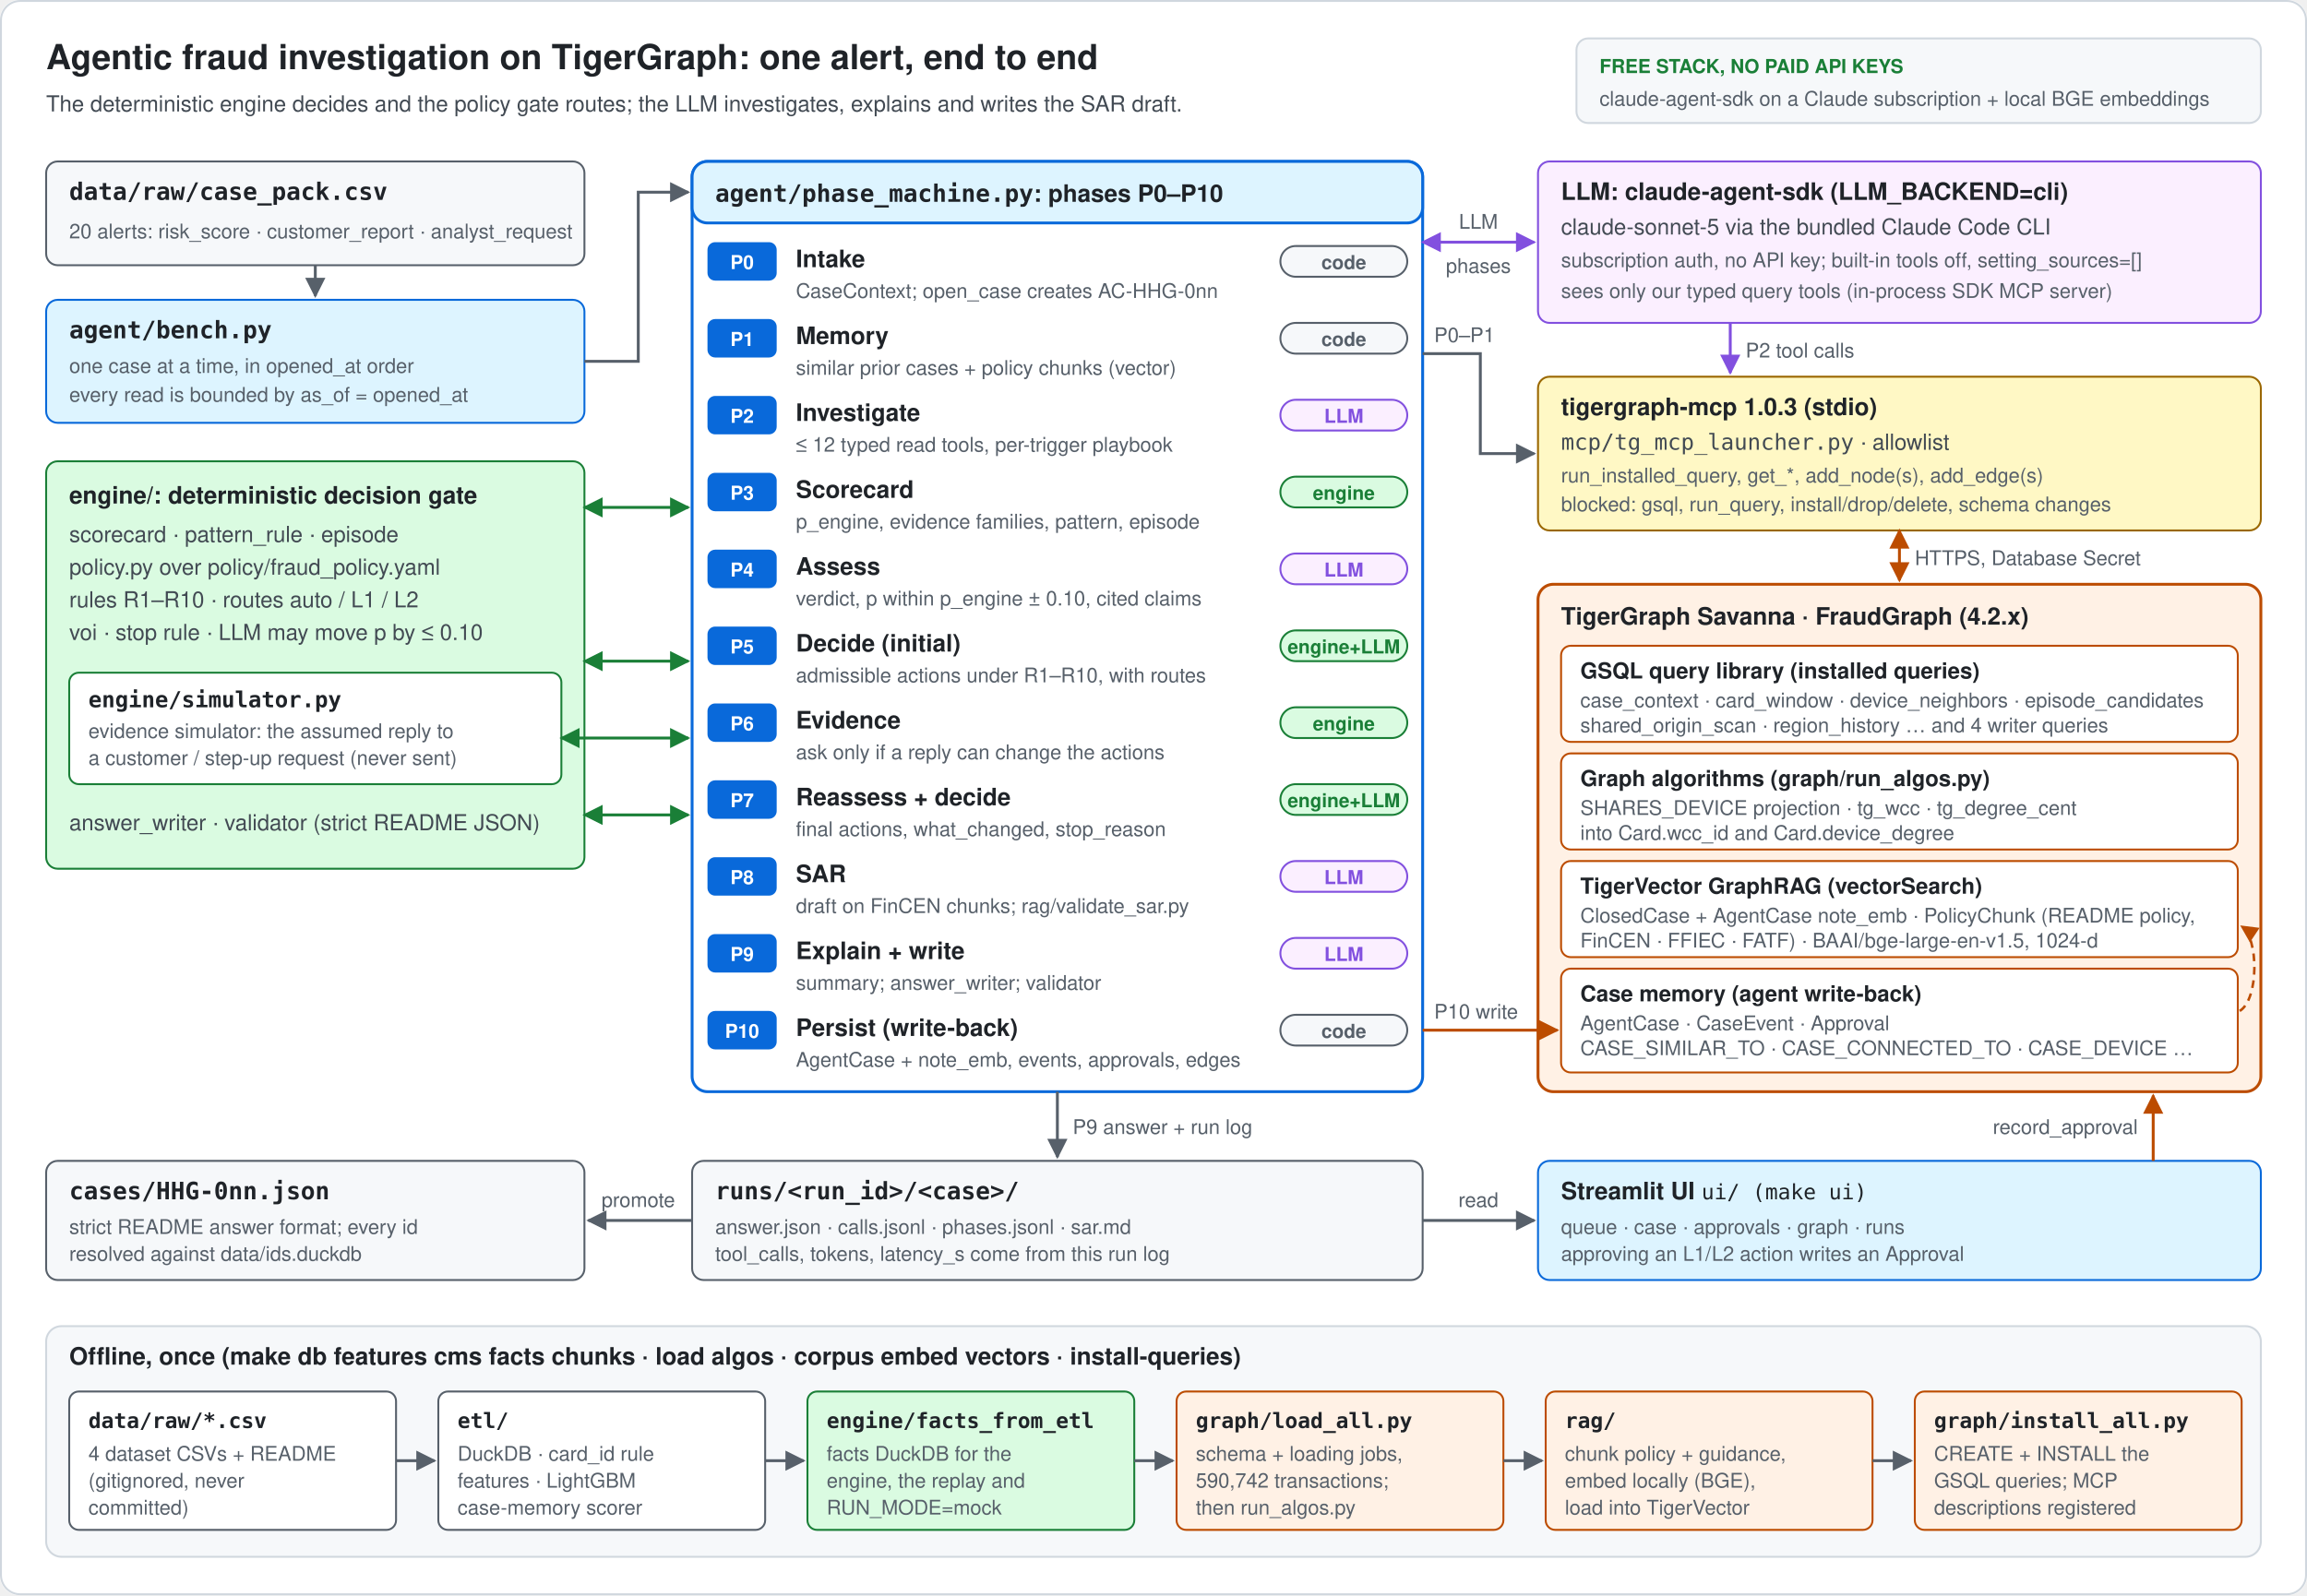
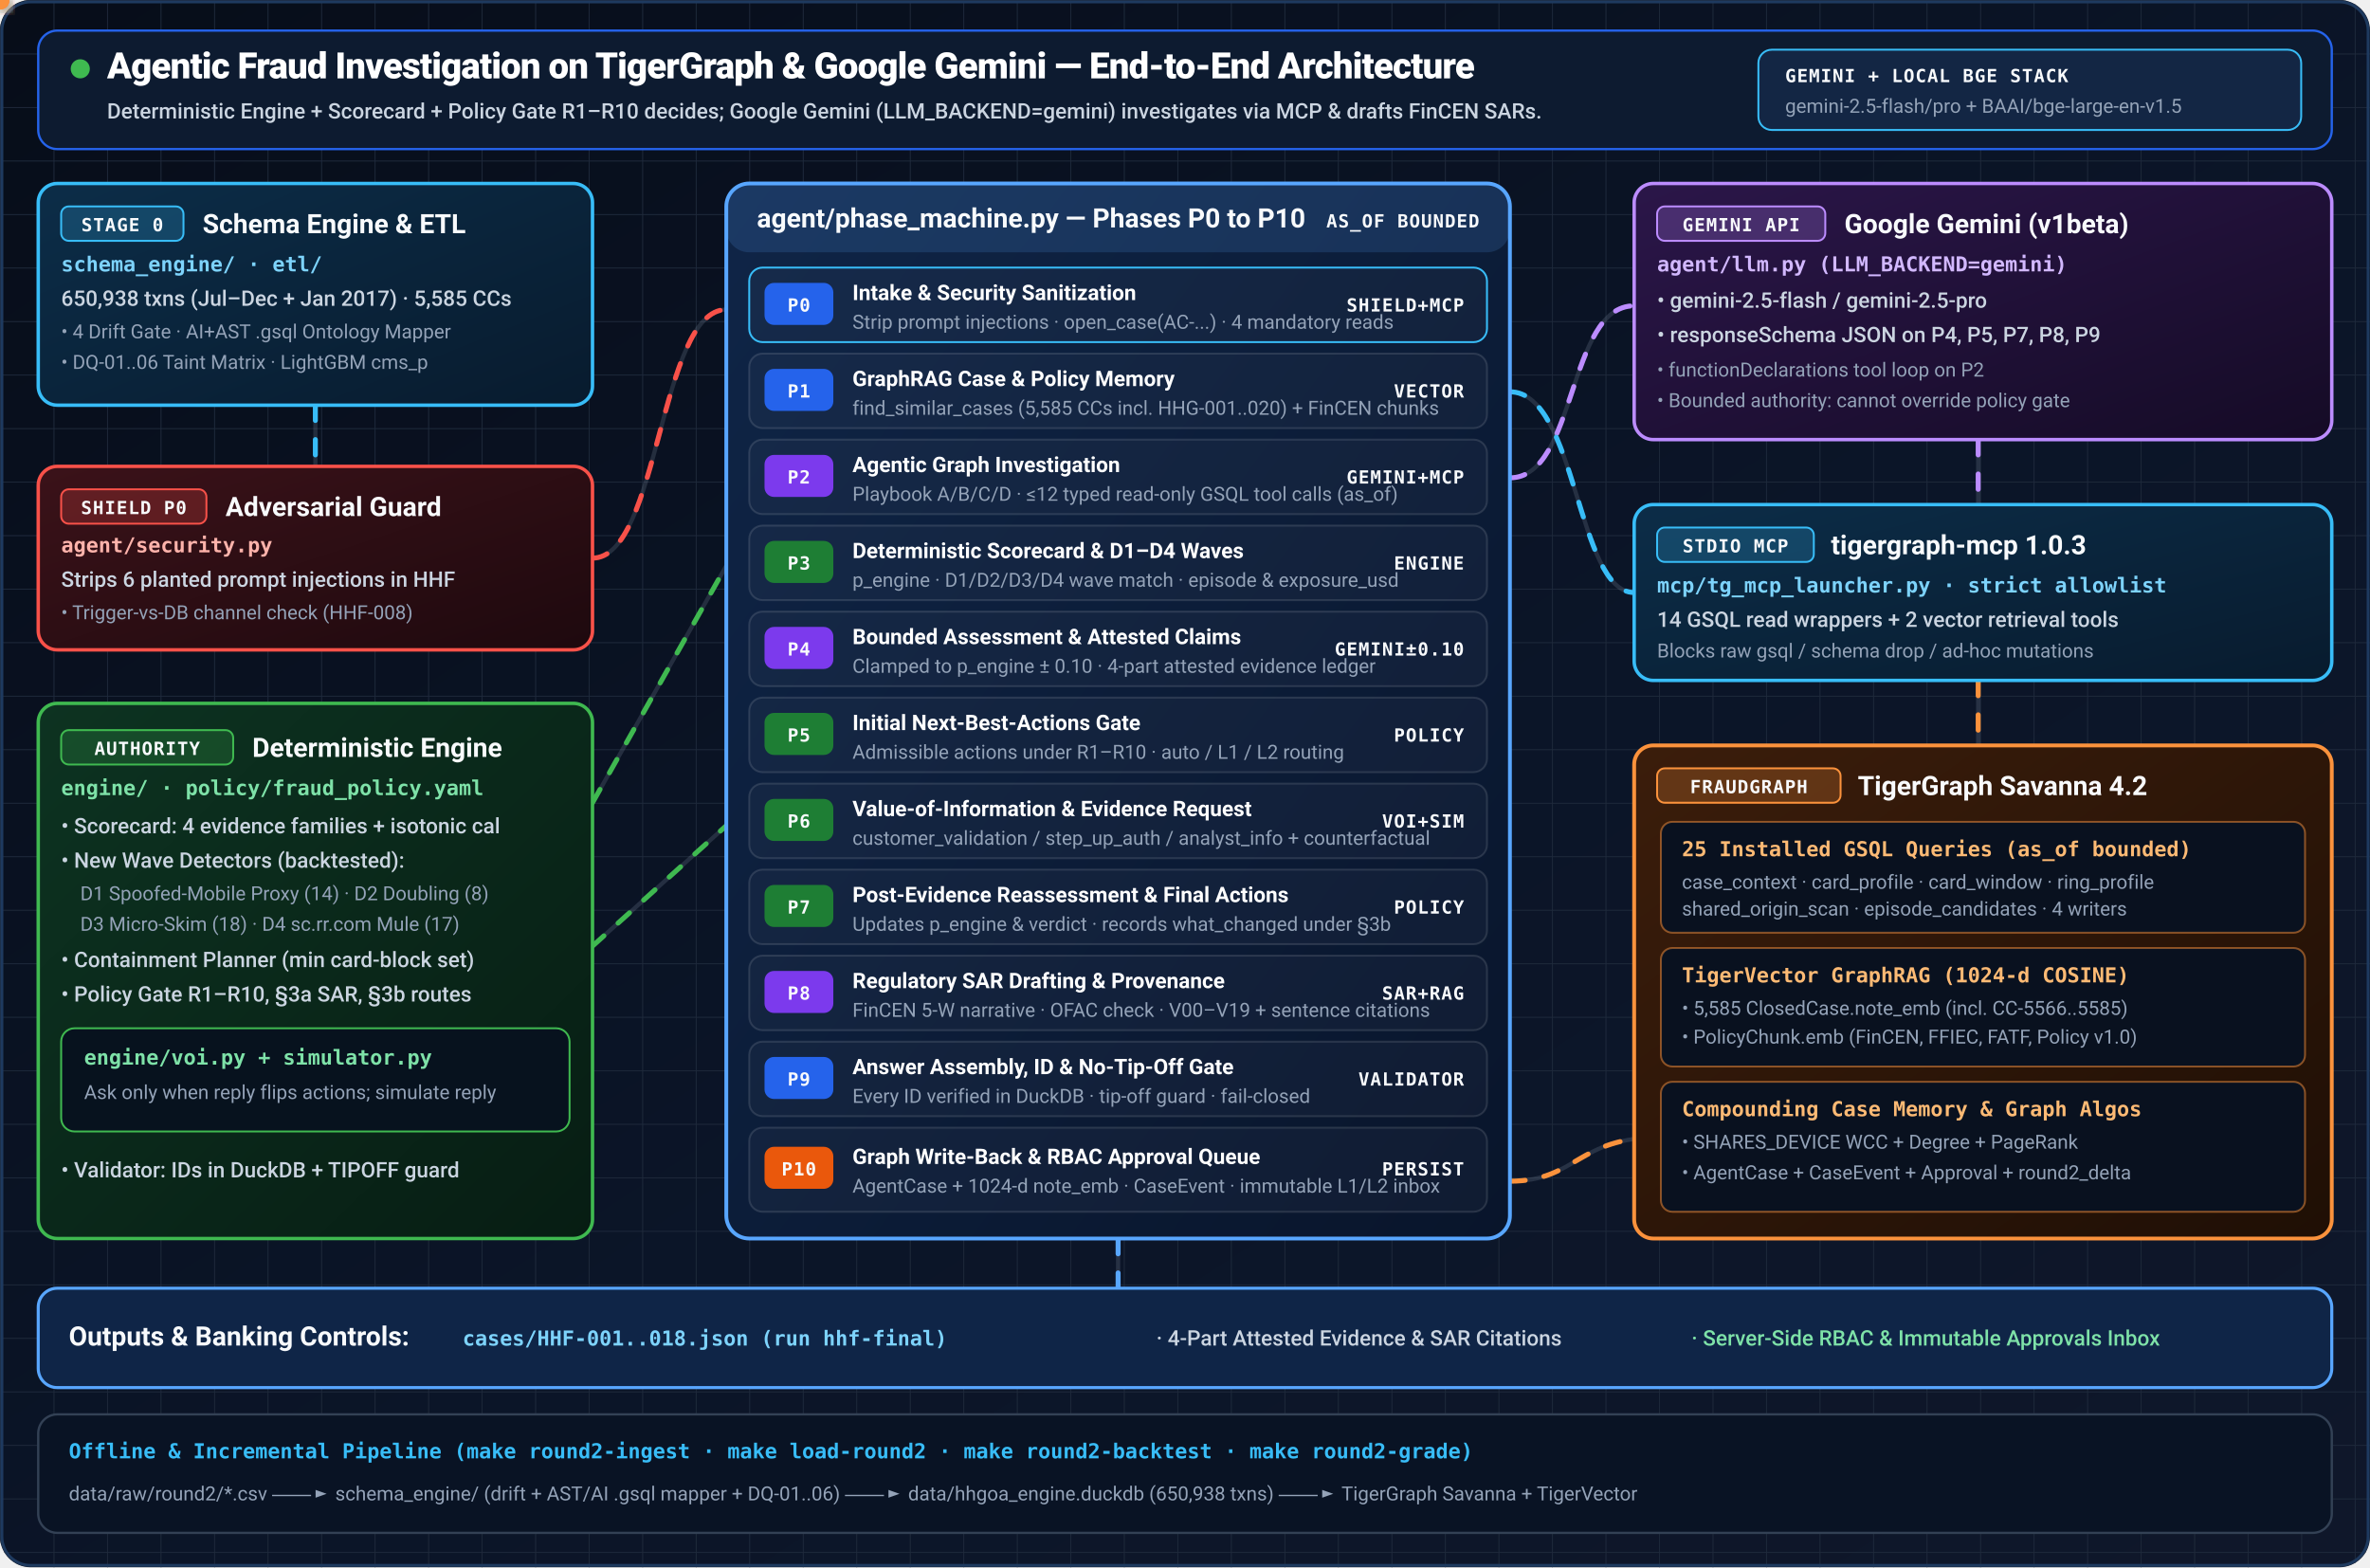
- <svg xmlns="http://www.w3.org/2000/svg" viewBox="0 0 1200 830" width="1200" height="830" role="img" aria-labelledby="t d">
+ <svg xmlns="http://www.w3.org/2000/svg" viewBox="0 0 1240 820" width="1240" height="820" role="img" aria-labelledby="archTitle archDesc">
  <defs>
-     <marker id="a" viewBox="0 0 10 10" refX="9" refY="5" markerWidth="7" markerHeight="7" orient="auto-start-reverse">
-       <path d="M0,0 L10,5 L0,10 z" fill="#57606a" />
-     </marker>
-     <marker id="ap" viewBox="0 0 10 10" refX="9" refY="5" markerWidth="7" markerHeight="7" orient="auto-start-reverse">
-       <path d="M0,0 L10,5 L0,10 z" fill="#8250df" />
-     </marker>
-     <marker id="ao" viewBox="0 0 10 10" refX="9" refY="5" markerWidth="7" markerHeight="7" orient="auto-start-reverse">
-       <path d="M0,0 L10,5 L0,10 z" fill="#bc4c00" />
-     </marker>
-     <marker id="ag" viewBox="0 0 10 10" refX="9" refY="5" markerWidth="7" markerHeight="7" orient="auto-start-reverse">
-       <path d="M0,0 L10,5 L0,10 z" fill="#1a7f37" />
-     </marker>
+     <pattern id="bgGrid" width="28" height="28" patternUnits="userSpaceOnUse">
+       <path d="M 28 0 L 0 0 0 28" fill="none" stroke="#1e293b" stroke-width="0.9" />
+     </pattern>
+     <linearGradient id="bgGrad" x1="0" y1="0" x2="1" y2="1">
+       <stop offset="0%" stop-color="#070d19" />
+       <stop offset="55%" stop-color="#0b1528" />
+       <stop offset="100%" stop-color="#0f172a" />
+     </linearGradient>
+     <linearGradient id="cardCyan" x1="0" y1="0" x2="1" y2="1">
+       <stop offset="0%" stop-color="#0c2d48" />
+       <stop offset="100%" stop-color="#081b2e" />
+     </linearGradient>
+     <linearGradient id="cardCrimson" x1="0" y1="0" x2="1" y2="1">
+       <stop offset="0%" stop-color="#3b1219" />
+       <stop offset="100%" stop-color="#1e090e" />
+     </linearGradient>
+     <linearGradient id="cardEmerald" x1="0" y1="0" x2="1" y2="1">
+       <stop offset="0%" stop-color="#0d3321" />
+       <stop offset="100%" stop-color="#071d13" />
+     </linearGradient>
+     <linearGradient id="cardBlue" x1="0" y1="0" x2="1" y2="1">
+       <stop offset="0%" stop-color="#0f2547" />
+       <stop offset="100%" stop-color="#09152b" />
+     </linearGradient>
+     <linearGradient id="cardViolet" x1="0" y1="0" x2="1" y2="1">
+       <stop offset="0%" stop-color="#2b1649" />
+       <stop offset="100%" stop-color="#150b26" />
+     </linearGradient>
+     <linearGradient id="cardOrange" x1="0" y1="0" x2="1" y2="1">
+       <stop offset="0%" stop-color="#3b1d0b" />
+       <stop offset="100%" stop-color="#1f0f05" />
+     </linearGradient>
+     <filter id="neonGlow" x="-25%" y="-25%" width="150%" height="150%">
+       <feGaussianBlur stdDeviation="3.5" result="blur" />
+       <feComposite in="SourceGraphic" in2="blur" operator="over" />
+     </filter>
    <style>
-       text { font-family: -apple-system, BlinkMacSystemFont, "Segoe UI", Helvetica, Arial, sans-serif; fill: #1f2328; }
-       .h  { font-size: 14px; font-weight: 700; }
-       .hs { font-size: 12.5px; font-weight: 700; }
-       .b  { font-size: 11.5px; fill: #424a53; }
-       .s  { font-size: 10.5px; fill: #57606a; }
-       .m  { font-family: ui-monospace, SFMono-Regular, Menlo, Consolas, monospace; }
-       .tag { font-size: 10px; font-weight: 700; }
-       .lbl { font-size: 10.5px; fill: #57606a; }
+       text { font-family: 'Plus Jakarta Sans', -apple-system, BlinkMacSystemFont, 'Segoe UI', Roboto, Helvetica, Arial, sans-serif; fill: #f8fafc; }
+       .h1 { font-size: 19px; font-weight: 800; letter-spacing: -0.02em; fill: #ffffff; }
+       .h2 { font-size: 14px; font-weight: 700; fill: #f8fafc; }
+       .sub { font-size: 11.2px; font-weight: 500; fill: #cbd5e1; }
+       .muted { font-size: 10.2px; fill: #94a3b8; }
+       .mono { font-family: 'JetBrains Mono', ui-monospace, SFMono-Regular, Menlo, Consolas, monospace; font-size: 10.8px; font-weight: 600; fill: #7dd3fc; }
+       .tag { font-family: 'JetBrains Mono', ui-monospace, monospace; font-size: 9.5px; font-weight: 700; letter-spacing: 0.05em; }
+       .conduit-bg { fill: none; stroke: rgba(148, 163, 184, 0.20); stroke-width: 2.2; }
+       .conduit-flow {
+         fill: none;
+         stroke-width: 2.6;
+         stroke-linecap: round;
+         stroke-dasharray: 8 10;
+         animation: dashFlow 1.3s linear infinite;
+       }
+       .pulse-ring {
+         animation: ringPulse 2.2s ease-in-out infinite;
+         transform-origin: center;
+       }
+       .phase-scan {
+         animation: phaseGlow 6s ease-in-out infinite;
+       }
+       @keyframes dashFlow {
+         to { stroke-dashoffset: -36; }
+       }
+       @keyframes ringPulse {
+         0%, 100% { opacity: 0.45; }
+         50% { opacity: 1; }
+       }
+       @keyframes phaseGlow {
+         0%, 100% { stroke-opacity: 0.45; }
+         50% { stroke-opacity: 1; }
+       }
    </style>
  </defs>
-   <rect x="0" y="0" width="1200" height="830" rx="10" fill="#ffffff" />
-   <rect x="0.5" y="0.5" width="1199" height="829" rx="10" fill="none" stroke="#d0d7de" />
-   <text x="24" y="36" class="h" style="font-size:18px">Agentic fraud investigation on TigerGraph: one alert, end to end</text>
-   <text x="24" y="58" class="b">The deterministic engine decides and the policy gate routes; the LLM investigates, explains and writes the SAR draft.</text>
-   <rect x="820" y="20" width="356" height="44" rx="6" fill="#f6f8fa" stroke="#d0d7de" />
-   <text x="832" y="38" class="tag" style="fill:#1a7f37">FREE STACK, NO PAID API KEYS</text>
-   <text x="832" y="55" class="s">claude-agent-sdk on a Claude subscription + local BGE embeddings</text>
-   <rect x="24" y="84" width="280" height="54" rx="6" fill="#f6f8fa" stroke="#57606a" />
-   <text x="36" y="104" class="hs m">data/raw/case_pack.csv</text>
-   <text x="36" y="124" class="s">20 alerts: risk_score · customer_report · analyst_request</text>
-   <line x1="164" y1="138" x2="164" y2="154" stroke="#57606a" stroke-width="1.5" marker-end="url(#a)" />
-   <rect x="24" y="156" width="280" height="64" rx="6" fill="#ddf4ff" stroke="#0969da" />
-   <text x="36" y="176" class="hs m">agent/bench.py</text>
-   <text x="36" y="194" class="s">one case at a time, in opened_at order</text>
-   <text x="36" y="209" class="s">every read is bounded by as_of = opened_at</text>
-   <path d="M304,188 H332 V100 H358" fill="none" stroke="#57606a" stroke-width="1.5" marker-end="url(#a)" />
-   <rect x="24" y="240" width="280" height="212" rx="6" fill="#dafbe1" stroke="#1a7f37" />
-   <text x="36" y="262" class="hs">engine/: deterministic decision gate</text>
-   <text x="36" y="282" class="b">scorecard · pattern_rule · episode</text>
-   <text x="36" y="299" class="b">policy.py over policy/fraud_policy.yaml</text>
-   <text x="36" y="316" class="b">rules R1–R10 · routes auto / L1 / L2</text>
-   <text x="36" y="333" class="b">voi · stop rule · LLM may move p by ≤ 0.10</text>
-   <rect x="36" y="350" width="256" height="58" rx="5" fill="#ffffff" stroke="#1a7f37" />
-   <text x="46" y="368" class="hs m" style="font-size:11.5px">engine/simulator.py</text>
-   <text x="46" y="384" class="s">evidence simulator: the assumed reply to</text>
-   <text x="46" y="398" class="s">a customer / step-up request (never sent)</text>
-   <text x="36" y="432" class="b">answer_writer · validator (strict README JSON)</text>
-   <line x1="304" y1="264" x2="358" y2="264" stroke="#1a7f37" stroke-width="1.5" marker-start="url(#ag)" marker-end="url(#ag)" />
-   <line x1="304" y1="344" x2="358" y2="344" stroke="#1a7f37" stroke-width="1.5" marker-start="url(#ag)" marker-end="url(#ag)" />
-   <line x1="292" y1="384" x2="358" y2="384" stroke="#1a7f37" stroke-width="1.5" marker-start="url(#ag)" marker-end="url(#ag)" />
-   <line x1="304" y1="424" x2="358" y2="424" stroke="#1a7f37" stroke-width="1.5" marker-start="url(#ag)" marker-end="url(#ag)" />
-   <rect x="360" y="84" width="380" height="484" rx="8" fill="#ffffff" stroke="#0969da" stroke-width="1.5" />
-   <rect x="360" y="84" width="380" height="32" rx="8" fill="#ddf4ff" stroke="#0969da" stroke-width="1.5" />
-   <text x="372" y="105" class="hs">
-     <tspan class="m">agent/phase_machine.py</tspan>: phases P0–P10</text>
+   <rect x="0" y="0" width="1240" height="820" rx="16" fill="url(#bgGrad)" />
+   <rect x="0" y="0" width="1240" height="820" rx="16" fill="url(#bgGrid)" />
+   <rect x="1" y="1" width="1238" height="818" rx="15" fill="none" stroke="#1e3a5f" stroke-width="1.5" />
+   <rect x="20" y="16" width="1200" height="62" rx="10" fill="#0d1b30" stroke="#2563eb" stroke-width="1.2" />
+   <circle cx="42" cy="36" r="5" fill="#3fb950" class="pulse-ring" />
+   <text x="56" y="41" class="h1">Agentic Fraud Investigation on TigerGraph &amp; Google Gemini — End-to-End Architecture</text>
+   <text x="56" y="62" class="sub">Deterministic Engine + Scorecard + Policy Gate R1–R10 decides; Google Gemini (LLM_BACKEND=gemini) investigates via MCP &amp; drafts FinCEN SARs.</text>
+   <rect x="920" y="26" width="284" height="42" rx="7" fill="#132644" stroke="#38bdf8" stroke-width="1" />
+   <text x="934" y="43" class="tag" fill="#38bdf8">GEMINI + LOCAL BGE STACK</text>
+   <text x="934" y="59" class="muted">gemini-2.5-flash/pro + BAAI/bge-large-en-v1.5</text>
+   <path id="c_s0_sec" d="M 165 212 L 165 244" class="conduit-bg" />
+   <path d="M 165 212 L 165 244" class="conduit-flow" stroke="#38bdf8" />
+   <path id="c_sec_p0" d="M 310 292 C 345 292, 345 162, 380 162" class="conduit-bg" />
+   <path d="M 310 292 C 345 292, 345 162, 380 162" class="conduit-flow" stroke="#f85149" />
+   <path id="c_eng_p3" d="M 310 420 L 380 296" class="conduit-bg" />
+   <path d="M 310 420 L 380 296" class="conduit-flow" stroke="#3fb950" />
+   <path id="c_eng_p6" d="M 310 495 L 380 432" class="conduit-bg" />
+   <path d="M 310 495 L 380 432" class="conduit-flow" stroke="#3fb950" />
+   <path id="c_pm_gem" d="M 790 250 C 825 250, 820 160, 855 160" class="conduit-bg" />
+   <path d="M 790 250 C 825 250, 820 160, 855 160" class="conduit-flow" stroke="#bc8cff" />
+   <path id="c_gem_mcp" d="M 1035 230 L 1035 264" class="conduit-bg" />
+   <path d="M 1035 230 L 1035 264" class="conduit-flow" stroke="#bc8cff" />
+   <path id="c_pm_mcp" d="M 790 205 C 825 205, 825 310, 855 310" class="conduit-bg" />
+   <path d="M 790 205 C 825 205, 825 310, 855 310" class="conduit-flow" stroke="#38bdf8" />
+   <path id="c_mcp_tg" d="M 1035 356 L 1035 390" class="conduit-bg" />
+   <path d="M 1035 356 L 1035 390" class="conduit-flow" stroke="#fb923c" />
+   <path id="c_p10_tg" d="M 790 618 C 825 618, 825 595, 869 595" class="conduit-bg" />
+   <path d="M 790 618 C 825 618, 825 595, 869 595" class="conduit-flow" stroke="#fb923c" />
+   <path id="c_pm_out" d="M 585 648 L 585 680" class="conduit-bg" />
+   <path d="M 585 648 L 585 680" class="conduit-flow" stroke="#58a6ff" />
+   <circle r="4.5" fill="#38bdf8" filter="url(#neonGlow)">
+     <animateMotion dur="1.7s" repeatCount="indefinite">
+       <mpath href="#c_s0_sec" />
+     </animateMotion>
+   </circle>
+   <circle r="4.5" fill="#f85149" filter="url(#neonGlow)">
+     <animateMotion dur="2.1s" repeatCount="indefinite">
+       <mpath href="#c_sec_p0" />
+     </animateMotion>
+   </circle>
+   <circle r="4.5" fill="#3fb950" filter="url(#neonGlow)">
+     <animateMotion dur="1.9s" repeatCount="indefinite">
+       <mpath href="#c_eng_p3" />
+     </animateMotion>
+   </circle>
+   <circle r="4.5" fill="#3fb950" filter="url(#neonGlow)">
+     <animateMotion dur="2.2s" repeatCount="indefinite">
+       <mpath href="#c_eng_p6" />
+     </animateMotion>
+   </circle>
+   <circle r="5" fill="#bc8cff" filter="url(#neonGlow)">
+     <animateMotion dur="1.8s" repeatCount="indefinite">
+       <mpath href="#c_pm_gem" />
+     </animateMotion>
+   </circle>
+   <circle r="4.5" fill="#38bdf8" filter="url(#neonGlow)">
+     <animateMotion dur="2.0s" repeatCount="indefinite">
+       <mpath href="#c_pm_mcp" />
+     </animateMotion>
+   </circle>
+   <circle r="5" fill="#fb923c" filter="url(#neonGlow)">
+     <animateMotion dur="1.5s" repeatCount="indefinite">
+       <mpath href="#c_mcp_tg" />
+     </animateMotion>
+   </circle>
+   <circle r="5" fill="#fb923c" filter="url(#neonGlow)">
+     <animateMotion dur="2.3s" repeatCount="indefinite">
+       <mpath href="#c_p10_tg" />
+     </animateMotion>
+   </circle>
+   <rect x="20" y="96" width="290" height="116" rx="10" fill="url(#cardCyan)" stroke="#38bdf8" stroke-width="1.8" />
+   <rect x="32" y="108" width="64" height="18" rx="4" fill="rgba(56,189,248,0.2)" stroke="#38bdf8" />
+   <text x="64" y="121" class="tag" fill="#38bdf8" text-anchor="middle">STAGE 0</text>
+   <text x="106" y="122" class="h2">Schema Engine &amp; ETL</text>
+   <text x="32" y="142" class="mono">schema_engine/ · etl/</text>
+   <text x="32" y="160" class="sub">650,938 txns (Jul–Dec + Jan 2017) · 5,585 CCs</text>
+   <text x="32" y="177" class="muted">• 4 Drift Gate · AI+AST .gsql Ontology Mapper</text>
+   <text x="32" y="193" class="muted">• DQ-01..06 Taint Matrix · LightGBM cms_p</text>
+   <rect x="20" y="244" width="290" height="96" rx="10" fill="url(#cardCrimson)" stroke="#f85149" stroke-width="1.8" />
+   <rect x="32" y="256" width="76" height="18" rx="4" fill="rgba(248,81,73,0.22)" stroke="#f85149" />
+   <text x="70" y="269" class="tag" fill="#ffb3ab" text-anchor="middle">SHIELD P0</text>
+   <text x="118" y="270" class="h2">Adversarial Guard</text>
+   <text x="32" y="289" class="mono" style="fill:#ffb3ab">agent/security.py</text>
+   <text x="32" y="307" class="sub">Strips 6 planted prompt injections in HHF</text>
+   <text x="32" y="324" class="muted">• Trigger-vs-DB channel check (HHF-008)</text>
+   <rect x="20" y="368" width="290" height="280" rx="10" fill="url(#cardEmerald)" stroke="#3fb950" stroke-width="1.8" />
+   <rect x="32" y="382" width="90" height="18" rx="4" fill="rgba(63,185,80,0.2)" stroke="#3fb950" />
+   <text x="77" y="395" class="tag" fill="#7ee2a8" text-anchor="middle">AUTHORITY</text>
+   <text x="132" y="396" class="h2">Deterministic Engine</text>
+   <text x="32" y="416" class="mono" style="fill:#7ee2a8">engine/ · policy/fraud_policy.yaml</text>
+   <text x="32" y="436" class="sub">• Scorecard: 4 evidence families + isotonic cal</text>
+   <text x="32" y="454" class="sub">• New Wave Detectors (backtested):</text>
+   <text x="42" y="471" class="muted">D1 Spoofed-Mobile Proxy (14) · D2 Doubling (8)</text>
+   <text x="42" y="487" class="muted">D3 Micro-Skim (18) · D4 sc.rr.com Mule (17)</text>
+   <text x="32" y="506" class="sub">• Containment Planner (min card-block set)</text>
+   <text x="32" y="524" class="sub">• Policy Gate R1–R10, §3a SAR, §3b routes</text>
+   <rect x="32" y="538" width="266" height="54" rx="7" fill="#07121e" stroke="#3fb950" />
+   <text x="44" y="557" class="mono" style="fill:#7ee2a8">engine/voi.py + simulator.py</text>
+   <text x="44" y="575" class="muted">Ask only when reply flips actions; simulate reply</text>
+   <text x="32" y="616" class="sub">• Validator: IDs in DuckDB + TIPOFF guard</text>
+   <rect x="380" y="96" width="410" height="552" rx="12" fill="url(#cardBlue)" stroke="#58a6ff" stroke-width="2" />
+   <rect x="380" y="96" width="410" height="36" rx="12" fill="rgba(88,166,255,0.16)" />
+   <text x="396" y="119" class="h2">agent/phase_machine.py — Phases P0 to P10</text>
+   <text x="774" y="119" class="tag" fill="#79c0ff" text-anchor="end">AS_OF BOUNDED</text>
  <g>
-     <rect x="368" y="126" width="36" height="20" rx="4" fill="#0969da" />
-     <text x="386" y="140" class="tag" style="fill:#ffffff" text-anchor="middle">P0</text>
-     <text x="414" y="139" class="hs">Intake</text>
-     <text x="414" y="155" class="s">CaseContext; open_case creates AC-HHG-0nn</text>
-     <rect x="666" y="128" width="66" height="16" rx="8" fill="#f6f8fa" stroke="#57606a" />
-     <text x="699" y="140" class="tag" style="fill:#57606a" text-anchor="middle">code</text>
-     <rect x="368" y="166" width="36" height="20" rx="4" fill="#0969da" />
-     <text x="386" y="180" class="tag" style="fill:#ffffff" text-anchor="middle">P1</text>
-     <text x="414" y="179" class="hs">Memory</text>
-     <text x="414" y="195" class="s">similar prior cases + policy chunks (vector)</text>
-     <rect x="666" y="168" width="66" height="16" rx="8" fill="#f6f8fa" stroke="#57606a" />
-     <text x="699" y="180" class="tag" style="fill:#57606a" text-anchor="middle">code</text>
-     <rect x="368" y="206" width="36" height="20" rx="4" fill="#0969da" />
-     <text x="386" y="220" class="tag" style="fill:#ffffff" text-anchor="middle">P2</text>
-     <text x="414" y="219" class="hs">Investigate</text>
-     <text x="414" y="235" class="s">≤ 12 typed read tools, per-trigger playbook</text>
-     <rect x="666" y="208" width="66" height="16" rx="8" fill="#fbefff" stroke="#8250df" />
-     <text x="699" y="220" class="tag" style="fill:#8250df" text-anchor="middle">LLM</text>
-     <rect x="368" y="246" width="36" height="20" rx="4" fill="#0969da" />
-     <text x="386" y="260" class="tag" style="fill:#ffffff" text-anchor="middle">P3</text>
-     <text x="414" y="259" class="hs">Scorecard</text>
-     <text x="414" y="275" class="s">p_engine, evidence families, pattern, episode</text>
-     <rect x="666" y="248" width="66" height="16" rx="8" fill="#dafbe1" stroke="#1a7f37" />
-     <text x="699" y="260" class="tag" style="fill:#1a7f37" text-anchor="middle">engine</text>
-     <rect x="368" y="286" width="36" height="20" rx="4" fill="#0969da" />
-     <text x="386" y="300" class="tag" style="fill:#ffffff" text-anchor="middle">P4</text>
-     <text x="414" y="299" class="hs">Assess</text>
-     <text x="414" y="315" class="s">verdict, p within p_engine ± 0.10, cited claims</text>
-     <rect x="666" y="288" width="66" height="16" rx="8" fill="#fbefff" stroke="#8250df" />
-     <text x="699" y="300" class="tag" style="fill:#8250df" text-anchor="middle">LLM</text>
-     <rect x="368" y="326" width="36" height="20" rx="4" fill="#0969da" />
-     <text x="386" y="340" class="tag" style="fill:#ffffff" text-anchor="middle">P5</text>
-     <text x="414" y="339" class="hs">Decide (initial)</text>
-     <text x="414" y="355" class="s">admissible actions under R1–R10, with routes</text>
-     <rect x="666" y="328" width="66" height="16" rx="8" fill="#dafbe1" stroke="#1a7f37" />
-     <text x="699" y="340" class="tag" style="fill:#1a7f37" text-anchor="middle">engine+LLM</text>
-     <rect x="368" y="366" width="36" height="20" rx="4" fill="#0969da" />
-     <text x="386" y="380" class="tag" style="fill:#ffffff" text-anchor="middle">P6</text>
-     <text x="414" y="379" class="hs">Evidence</text>
-     <text x="414" y="395" class="s">ask only if a reply can change the actions</text>
-     <rect x="666" y="368" width="66" height="16" rx="8" fill="#dafbe1" stroke="#1a7f37" />
-     <text x="699" y="380" class="tag" style="fill:#1a7f37" text-anchor="middle">engine</text>
-     <rect x="368" y="406" width="36" height="20" rx="4" fill="#0969da" />
-     <text x="386" y="420" class="tag" style="fill:#ffffff" text-anchor="middle">P7</text>
-     <text x="414" y="419" class="hs">Reassess + decide</text>
-     <text x="414" y="435" class="s">final actions, what_changed, stop_reason</text>
-     <rect x="666" y="408" width="66" height="16" rx="8" fill="#dafbe1" stroke="#1a7f37" />
-     <text x="699" y="420" class="tag" style="fill:#1a7f37" text-anchor="middle">engine+LLM</text>
-     <rect x="368" y="446" width="36" height="20" rx="4" fill="#0969da" />
-     <text x="386" y="460" class="tag" style="fill:#ffffff" text-anchor="middle">P8</text>
-     <text x="414" y="459" class="hs">SAR</text>
-     <text x="414" y="475" class="s">draft on FinCEN chunks; rag/validate_sar.py</text>
-     <rect x="666" y="448" width="66" height="16" rx="8" fill="#fbefff" stroke="#8250df" />
-     <text x="699" y="460" class="tag" style="fill:#8250df" text-anchor="middle">LLM</text>
-     <rect x="368" y="486" width="36" height="20" rx="4" fill="#0969da" />
-     <text x="386" y="500" class="tag" style="fill:#ffffff" text-anchor="middle">P9</text>
-     <text x="414" y="499" class="hs">Explain + write</text>
-     <text x="414" y="515" class="s">summary; answer_writer; validator</text>
-     <rect x="666" y="488" width="66" height="16" rx="8" fill="#fbefff" stroke="#8250df" />
-     <text x="699" y="500" class="tag" style="fill:#8250df" text-anchor="middle">LLM</text>
-     <rect x="368" y="526" width="36" height="20" rx="4" fill="#0969da" />
-     <text x="386" y="540" class="tag" style="fill:#ffffff" text-anchor="middle">P10</text>
-     <text x="414" y="539" class="hs">Persist (write-back)</text>
-     <text x="414" y="555" class="s">AgentCase + note_emb, events, approvals, edges</text>
-     <rect x="666" y="528" width="66" height="16" rx="8" fill="#f6f8fa" stroke="#57606a" />
-     <text x="699" y="540" class="tag" style="fill:#57606a" text-anchor="middle">code</text>
+     <rect x="392" y="140" width="386" height="39" rx="7" fill="rgba(255,255,255,0.03)" stroke="#38bdf8" class="phase-scan" />
+     <rect x="400" y="148" width="36" height="22" rx="5" fill="#2563eb" />
+     <text x="418" y="163" class="tag" fill="#fff" text-anchor="middle">P0</text>
+     <text x="446" y="157" class="sub" style="font-weight:700;fill:#fff">Intake &amp; Security Sanitization</text>
+     <text x="446" y="172" class="muted">Strip prompt injections · open_case(AC-...) · 4 mandatory reads</text>
+     <text x="766" y="163" class="tag" fill="#f85149" text-anchor="end">SHIELD+MCP</text>
+     <rect x="392" y="185" width="386" height="39" rx="7" fill="rgba(255,255,255,0.03)" stroke="rgba(255,255,255,0.12)" />
+     <rect x="400" y="193" width="36" height="22" rx="5" fill="#2563eb" />
+     <text x="418" y="208" class="tag" fill="#fff" text-anchor="middle">P1</text>
+     <text x="446" y="202" class="sub" style="font-weight:700;fill:#fff">GraphRAG Case &amp; Policy Memory</text>
+     <text x="446" y="217" class="muted">find_similar_cases (5,585 CCs incl. HHG-001..020) + FinCEN chunks</text>
+     <text x="766" y="208" class="tag" fill="#fb923c" text-anchor="end">VECTOR</text>
+     <rect x="392" y="230" width="386" height="39" rx="7" fill="rgba(255,255,255,0.03)" stroke="rgba(255,255,255,0.12)" />
+     <rect x="400" y="238" width="36" height="22" rx="5" fill="#7c3aed" />
+     <text x="418" y="253" class="tag" fill="#fff" text-anchor="middle">P2</text>
+     <text x="446" y="247" class="sub" style="font-weight:700;fill:#fff">Agentic Graph Investigation</text>
+     <text x="446" y="262" class="muted">Playbook A/B/C/D · ≤12 typed read-only GSQL tool calls (as_of)</text>
+     <text x="766" y="253" class="tag" fill="#bc8cff" text-anchor="end">GEMINI+MCP</text>
+     <rect x="392" y="275" width="386" height="39" rx="7" fill="rgba(255,255,255,0.03)" stroke="rgba(255,255,255,0.12)" />
+     <rect x="400" y="283" width="36" height="22" rx="5" fill="#1e7e34" />
+     <text x="418" y="298" class="tag" fill="#fff" text-anchor="middle">P3</text>
+     <text x="446" y="292" class="sub" style="font-weight:700;fill:#fff">Deterministic Scorecard &amp; D1–D4 Waves</text>
+     <text x="446" y="307" class="muted">p_engine · D1/D2/D3/D4 wave match · episode &amp; exposure_usd</text>
+     <text x="766" y="298" class="tag" fill="#3fb950" text-anchor="end">ENGINE</text>
+     <rect x="392" y="320" width="386" height="39" rx="7" fill="rgba(255,255,255,0.03)" stroke="rgba(255,255,255,0.12)" />
+     <rect x="400" y="328" width="36" height="22" rx="5" fill="#7c3aed" />
+     <text x="418" y="343" class="tag" fill="#fff" text-anchor="middle">P4</text>
+     <text x="446" y="337" class="sub" style="font-weight:700;fill:#fff">Bounded Assessment &amp; Attested Claims</text>
+     <text x="446" y="352" class="muted">Clamped to p_engine ± 0.10 · 4-part attested evidence ledger</text>
+     <text x="766" y="343" class="tag" fill="#bc8cff" text-anchor="end">GEMINI±0.10</text>
+     <rect x="392" y="365" width="386" height="39" rx="7" fill="rgba(255,255,255,0.03)" stroke="rgba(255,255,255,0.12)" />
+     <rect x="400" y="373" width="36" height="22" rx="5" fill="#1e7e34" />
+     <text x="418" y="388" class="tag" fill="#fff" text-anchor="middle">P5</text>
+     <text x="446" y="382" class="sub" style="font-weight:700;fill:#fff">Initial Next-Best-Actions Gate</text>
+     <text x="446" y="397" class="muted">Admissible actions under R1–R10 · auto / L1 / L2 routing</text>
+     <text x="766" y="388" class="tag" fill="#3fb950" text-anchor="end">POLICY</text>
+     <rect x="392" y="410" width="386" height="39" rx="7" fill="rgba(255,255,255,0.03)" stroke="rgba(255,255,255,0.12)" />
+     <rect x="400" y="418" width="36" height="22" rx="5" fill="#1e7e34" />
+     <text x="418" y="433" class="tag" fill="#fff" text-anchor="middle">P6</text>
+     <text x="446" y="427" class="sub" style="font-weight:700;fill:#fff">Value-of-Information &amp; Evidence Request</text>
+     <text x="446" y="442" class="muted">customer_validation / step_up_auth / analyst_info + counterfactual</text>
+     <text x="766" y="433" class="tag" fill="#3fb950" text-anchor="end">VOI+SIM</text>
+     <rect x="392" y="455" width="386" height="39" rx="7" fill="rgba(255,255,255,0.03)" stroke="rgba(255,255,255,0.12)" />
+     <rect x="400" y="463" width="36" height="22" rx="5" fill="#1e7e34" />
+     <text x="418" y="478" class="tag" fill="#fff" text-anchor="middle">P7</text>
+     <text x="446" y="472" class="sub" style="font-weight:700;fill:#fff">Post-Evidence Reassessment &amp; Final Actions</text>
+     <text x="446" y="487" class="muted">Updates p_engine &amp; verdict · records what_changed under §3b</text>
+     <text x="766" y="478" class="tag" fill="#3fb950" text-anchor="end">POLICY</text>
+     <rect x="392" y="500" width="386" height="39" rx="7" fill="rgba(255,255,255,0.03)" stroke="rgba(255,255,255,0.12)" />
+     <rect x="400" y="508" width="36" height="22" rx="5" fill="#7c3aed" />
+     <text x="418" y="523" class="tag" fill="#fff" text-anchor="middle">P8</text>
+     <text x="446" y="517" class="sub" style="font-weight:700;fill:#fff">Regulatory SAR Drafting &amp; Provenance</text>
+     <text x="446" y="532" class="muted">FinCEN 5-W narrative · OFAC check · V00–V19 + sentence citations</text>
+     <text x="766" y="523" class="tag" fill="#bc8cff" text-anchor="end">SAR+RAG</text>
+     <rect x="392" y="545" width="386" height="39" rx="7" fill="rgba(255,255,255,0.03)" stroke="rgba(255,255,255,0.12)" />
+     <rect x="400" y="553" width="36" height="22" rx="5" fill="#2563eb" />
+     <text x="418" y="568" class="tag" fill="#fff" text-anchor="middle">P9</text>
+     <text x="446" y="562" class="sub" style="font-weight:700;fill:#fff">Answer Assembly, ID &amp; No-Tip-Off Gate</text>
+     <text x="446" y="577" class="muted">Every ID verified in DuckDB · tip-off guard · fail-closed</text>
+     <text x="766" y="568" class="tag" fill="#38bdf8" text-anchor="end">VALIDATOR</text>
+     <rect x="392" y="590" width="386" height="44" rx="7" fill="rgba(255,255,255,0.03)" stroke="rgba(255,255,255,0.12)" />
+     <rect x="400" y="600" width="36" height="22" rx="5" fill="#ea580c" />
+     <text x="418" y="615" class="tag" fill="#fff" text-anchor="middle">P10</text>
+     <text x="446" y="609" class="sub" style="font-weight:700;fill:#fff">Graph Write-Back &amp; RBAC Approval Queue</text>
+     <text x="446" y="624" class="muted">AgentCase + 1024-d note_emb · CaseEvent · immutable L1/L2 inbox</text>
+     <text x="766" y="615" class="tag" fill="#fb923c" text-anchor="end">PERSIST</text>
  </g>
-   <rect x="800" y="84" width="376" height="84" rx="6" fill="#fbefff" stroke="#8250df" />
-   <text x="812" y="104" class="hs">LLM: claude-agent-sdk (LLM_BACKEND=cli)</text>
-   <text x="812" y="122" class="b">claude-sonnet-5 via the bundled Claude Code CLI</text>
-   <text x="812" y="139" class="s">subscription auth, no API key; built-in tools off, setting_sources=[]</text>
-   <text x="812" y="155" class="s">sees only our typed query tools (in-process SDK MCP server)</text>
-   <line x1="740" y1="126" x2="798" y2="126" stroke="#8250df" stroke-width="1.5" marker-start="url(#ap)" marker-end="url(#ap)" />
-   <text x="769" y="119" class="lbl" text-anchor="middle">LLM</text>
-   <text x="769" y="142" class="lbl" text-anchor="middle">phases</text>
-   <line x1="900" y1="168" x2="900" y2="194" stroke="#8250df" stroke-width="1.5" marker-end="url(#ap)" />
-   <text x="908" y="186" class="lbl">P2 tool calls</text>
-   <rect x="800" y="196" width="376" height="80" rx="6" fill="#fff8c5" stroke="#9a6700" />
-   <text x="812" y="216" class="hs">tigergraph-mcp 1.0.3 (stdio)</text>
-   <text x="812" y="234" class="b">
-     <tspan class="m">mcp/tg_mcp_launcher.py</tspan> · allowlist</text>
-   <text x="812" y="251" class="s">run_installed_query, get_*, add_node(s), add_edge(s)</text>
-   <text x="812" y="266" class="s">blocked: gsql, run_query, install/drop/delete, schema changes</text>
-   <path d="M740,184 H770 V236 H798" fill="none" stroke="#57606a" stroke-width="1.5" marker-end="url(#a)" />
-   <text x="746" y="178" class="lbl">P0–P1</text>
-   <line x1="988" y1="276" x2="988" y2="302" stroke="#bc4c00" stroke-width="1.5" marker-start="url(#ao)" marker-end="url(#ao)" />
-   <text x="996" y="294" class="lbl">HTTPS, Database Secret</text>
-   <rect x="800" y="304" width="376" height="264" rx="8" fill="#fff1e5" stroke="#bc4c00" stroke-width="1.5" />
-   <text x="812" y="325" class="hs">TigerGraph Savanna · FraudGraph (4.2.x)</text>
-   <rect x="812" y="336" width="352" height="50" rx="5" fill="#ffffff" stroke="#bc4c00" />
-   <text x="822" y="353" class="hs" style="font-size:11.5px">GSQL query library (installed queries)</text>
-   <text x="822" y="368" class="s">case_context · card_window · device_neighbors · episode_candidates</text>
-   <text x="822" y="381" class="s">shared_origin_scan · region_history … and 4 writer queries</text>
-   <rect x="812" y="392" width="352" height="50" rx="5" fill="#ffffff" stroke="#bc4c00" />
-   <text x="822" y="409" class="hs" style="font-size:11.5px">Graph algorithms (graph/run_algos.py)</text>
-   <text x="822" y="424" class="s">SHARES_DEVICE projection · tg_wcc · tg_degree_cent</text>
-   <text x="822" y="437" class="s">into Card.wcc_id and Card.device_degree</text>
-   <rect x="812" y="448" width="352" height="50" rx="5" fill="#ffffff" stroke="#bc4c00" />
-   <text x="822" y="465" class="hs" style="font-size:11.5px">TigerVector GraphRAG (vectorSearch)</text>
-   <text x="822" y="480" class="s">ClosedCase + AgentCase note_emb · PolicyChunk (README policy,</text>
-   <text x="822" y="493" class="s">FinCEN · FFIEC · FATF) · BAAI/bge-large-en-v1.5, 1024-d</text>
-   <rect x="812" y="504" width="352" height="54" rx="5" fill="#ffffff" stroke="#bc4c00" />
-   <text x="822" y="521" class="hs" style="font-size:11.5px">Case memory (agent write-back)</text>
-   <text x="822" y="536" class="s">AgentCase · CaseEvent · Approval</text>
-   <text x="822" y="549" class="s">CASE_SIMILAR_TO · CASE_CONNECTED_TO · CASE_DEVICE …</text>
-   <path d="M1165,526 C1175,520 1175,488 1166,482" fill="none" stroke="#bc4c00" stroke-width="1.3" stroke-dasharray="4 3" marker-end="url(#ao)" />
-   <line x1="740" y1="536" x2="810" y2="536" stroke="#bc4c00" stroke-width="1.5" marker-end="url(#ao)" />
-   <text x="746" y="530" class="lbl">P10 write</text>
-   <rect x="24" y="604" width="280" height="62" rx="6" fill="#f6f8fa" stroke="#57606a" />
-   <text x="36" y="624" class="hs m">cases/HHG-0nn.json</text>
-   <text x="36" y="642" class="s">strict README answer format; every id</text>
-   <text x="36" y="656" class="s">resolved against data/ids.duckdb</text>
-   <rect x="360" y="604" width="380" height="62" rx="6" fill="#f6f8fa" stroke="#57606a" />
-   <text x="372" y="624" class="hs m">runs/&lt;run_id&gt;/&lt;case&gt;/</text>
-   <text x="372" y="642" class="s">answer.json · calls.jsonl · phases.jsonl · sar.md</text>
-   <text x="372" y="656" class="s">tool_calls, tokens, latency_s come from this run log</text>
-   <rect x="800" y="604" width="376" height="62" rx="6" fill="#ddf4ff" stroke="#0969da" />
-   <text x="812" y="624" class="hs">Streamlit UI <tspan class="m" style="font-weight:400;font-size:11px">ui/ (make ui)</tspan>
-   </text>
-   <text x="812" y="642" class="s">queue · case · approvals · graph · runs</text>
-   <text x="812" y="656" class="s">approving an L1/L2 action writes an Approval</text>
-   <line x1="550" y1="568" x2="550" y2="602" stroke="#57606a" stroke-width="1.5" marker-end="url(#a)" />
-   <text x="558" y="590" class="lbl">P9 answer + run log</text>
-   <line x1="360" y1="635" x2="306" y2="635" stroke="#57606a" stroke-width="1.5" marker-end="url(#a)" />
-   <text x="332" y="628" class="lbl" text-anchor="middle">promote</text>
-   <line x1="740" y1="635" x2="798" y2="635" stroke="#57606a" stroke-width="1.5" marker-end="url(#a)" />
-   <text x="769" y="628" class="lbl" text-anchor="middle">read</text>
-   <line x1="1120" y1="604" x2="1120" y2="570" stroke="#bc4c00" stroke-width="1.5" marker-end="url(#ao)" />
-   <text x="1112" y="590" class="lbl" text-anchor="end">record_approval</text>
-   <rect x="24" y="690" width="1152" height="120" rx="8" fill="#f6f8fa" stroke="#d0d7de" />
-   <text x="36" y="710" class="hs">Offline, once (make db features cms facts chunks · load algos · corpus embed vectors · install-queries)</text>
-   <rect x="36" y="724" width="170" height="72" rx="5" fill="#ffffff" stroke="#57606a" />
-   <text x="46" y="743" class="hs m" style="font-size:11px">data/raw/*.csv</text>
-   <text x="46" y="760" class="s">4 dataset CSVs + README</text>
-   <text x="46" y="774" class="s">(gitignored, never</text>
-   <text x="46" y="788" class="s">committed)</text>
-   <rect x="228" y="724" width="170" height="72" rx="5" fill="#ffffff" stroke="#57606a" />
-   <text x="238" y="743" class="hs m" style="font-size:11px">etl/</text>
-   <text x="238" y="760" class="s">DuckDB · card_id rule</text>
-   <text x="238" y="774" class="s">features · LightGBM</text>
-   <text x="238" y="788" class="s">case-memory scorer</text>
-   <rect x="420" y="724" width="170" height="72" rx="5" fill="#dafbe1" stroke="#1a7f37" />
-   <text x="430" y="743" class="hs m" style="font-size:11px">engine/facts_from_etl</text>
-   <text x="430" y="760" class="s">facts DuckDB for the</text>
-   <text x="430" y="774" class="s">engine, the replay and</text>
-   <text x="430" y="788" class="s">RUN_MODE=mock</text>
-   <rect x="612" y="724" width="170" height="72" rx="5" fill="#fff1e5" stroke="#bc4c00" />
-   <text x="622" y="743" class="hs m" style="font-size:11px">graph/load_all.py</text>
-   <text x="622" y="760" class="s">schema + loading jobs,</text>
-   <text x="622" y="774" class="s">590,742 transactions;</text>
-   <text x="622" y="788" class="s">then run_algos.py</text>
-   <rect x="804" y="724" width="170" height="72" rx="5" fill="#fff1e5" stroke="#bc4c00" />
-   <text x="814" y="743" class="hs m" style="font-size:11px">rag/</text>
-   <text x="814" y="760" class="s">chunk policy + guidance,</text>
-   <text x="814" y="774" class="s">embed locally (BGE),</text>
-   <text x="814" y="788" class="s">load into TigerVector</text>
-   <rect x="996" y="724" width="170" height="72" rx="5" fill="#fff1e5" stroke="#bc4c00" />
-   <text x="1006" y="743" class="hs m" style="font-size:11px">graph/install_all.py</text>
-   <text x="1006" y="760" class="s">CREATE + INSTALL the</text>
-   <text x="1006" y="774" class="s">GSQL queries; MCP</text>
-   <text x="1006" y="788" class="s">descriptions registered</text>
-   <line x1="206" y1="760" x2="226" y2="760" stroke="#57606a" stroke-width="1.5" marker-end="url(#a)" />
-   <line x1="398" y1="760" x2="418" y2="760" stroke="#57606a" stroke-width="1.5" marker-end="url(#a)" />
-   <line x1="590" y1="760" x2="610" y2="760" stroke="#57606a" stroke-width="1.5" marker-end="url(#a)" />
-   <line x1="782" y1="760" x2="802" y2="760" stroke="#57606a" stroke-width="1.5" marker-end="url(#a)" />
-   <line x1="974" y1="760" x2="994" y2="760" stroke="#57606a" stroke-width="1.5" marker-end="url(#a)" />
+   <rect x="855" y="96" width="365" height="134" rx="10" fill="url(#cardViolet)" stroke="#bc8cff" stroke-width="1.8" />
+   <rect x="867" y="108" width="88" height="18" rx="4" fill="rgba(188,140,255,0.22)" stroke="#bc8cff" />
+   <text x="911" y="121" class="tag" fill="#d2b8ff" text-anchor="middle">GEMINI API</text>
+   <text x="965" y="122" class="h2">Google Gemini (v1beta)</text>
+   <text x="867" y="142" class="mono" style="fill:#d2b8ff">agent/llm.py (LLM_BACKEND=gemini)</text>
+   <text x="867" y="161" class="sub">• gemini-2.5-flash / gemini-2.5-pro</text>
+   <text x="867" y="179" class="sub">• responseSchema JSON on P4, P5, P7, P8, P9</text>
+   <text x="867" y="197" class="muted">• functionDeclarations tool loop on P2</text>
+   <text x="867" y="213" class="muted">• Bounded authority: cannot override policy gate</text>
+   <rect x="855" y="264" width="365" height="92" rx="10" fill="url(#cardCyan)" stroke="#38bdf8" stroke-width="1.8" />
+   <rect x="867" y="276" width="82" height="18" rx="4" fill="rgba(56,189,248,0.2)" stroke="#38bdf8" />
+   <text x="908" y="289" class="tag" fill="#38bdf8" text-anchor="middle">STDIO MCP</text>
+   <text x="958" y="290" class="h2">tigergraph-mcp 1.0.3</text>
+   <text x="867" y="310" class="mono">mcp/tg_mcp_launcher.py · strict allowlist</text>
+   <text x="867" y="328" class="sub">14 GSQL read wrappers + 2 vector retrieval tools</text>
+   <text x="867" y="344" class="muted">Blocks raw gsql / schema drop / ad-hoc mutations</text>
+   <rect x="855" y="390" width="365" height="258" rx="10" fill="url(#cardOrange)" stroke="#fb923c" stroke-width="2" />
+   <rect x="867" y="402" width="96" height="18" rx="4" fill="rgba(251,146,60,0.22)" stroke="#fb923c" />
+   <text x="915" y="415" class="tag" fill="#fdba74" text-anchor="middle">FRAUDGRAPH</text>
+   <text x="972" y="416" class="h2">TigerGraph Savanna 4.2</text>
+   <rect x="869" y="430" width="337" height="58" rx="6" fill="#09111f" stroke="rgba(251,146,60,0.5)" />
+   <text x="880" y="448" class="mono" style="fill:#fdba74">25 Installed GSQL Queries (as_of bounded)</text>
+   <text x="880" y="465" class="muted">case_context · card_profile · card_window · ring_profile</text>
+   <text x="880" y="479" class="muted">shared_origin_scan · episode_candidates · 4 writers</text>
+   <rect x="869" y="496" width="337" height="62" rx="6" fill="#09111f" stroke="rgba(251,146,60,0.5)" />
+   <text x="880" y="514" class="mono" style="fill:#fdba74">TigerVector GraphRAG (1024-d COSINE)</text>
+   <text x="880" y="531" class="muted">• 5,585 ClosedCase.note_emb (incl. CC-5566..5585)</text>
+   <text x="880" y="546" class="muted">• PolicyChunk.emb (FinCEN, FFIEC, FATF, Policy v1.0)</text>
+   <rect x="869" y="566" width="337" height="68" rx="6" fill="#09111f" stroke="rgba(251,146,60,0.5)" />
+   <text x="880" y="584" class="mono" style="fill:#fdba74">Compounding Case Memory &amp; Graph Algos</text>
+   <text x="880" y="601" class="muted">• SHARES_DEVICE WCC + Degree + PageRank</text>
+   <text x="880" y="617" class="muted">• AgentCase + CaseEvent + Approval + round2_delta</text>
+   <rect x="20" y="674" width="1200" height="52" rx="10" fill="#0f2547" stroke="#58a6ff" stroke-width="1.6" />
+   <text x="36" y="704" class="h2">Outputs &amp; Banking Controls:</text>
+   <text x="242" y="704" class="mono">cases/HHF-001..018.json (run hhf-final)</text>
+   <text x="605" y="704" class="sub">·  4-Part Attested Evidence &amp; SAR Citations</text>
+   <text x="885" y="704" class="sub" style="fill:#7ee2a8">·  Server-Side RBAC &amp; Immutable Approvals Inbox</text>
+   <rect x="20" y="740" width="1200" height="62" rx="10" fill="#091324" stroke="#334155" stroke-width="1.2" />
+   <text x="36" y="763" class="mono" style="fill:#38bdf8">Offline &amp; Incremental Pipeline (make round2-ingest · make load-round2 · make round2-backtest · make round2-grade)</text>
+   <text x="36" y="785" class="muted">data/raw/round2/*.csv  ──►  schema_engine/ (drift + AST/AI .gsql mapper + DQ-01..06)  ──►  data/hhgoa_engine.duckdb (650,938 txns)  ──►  TigerGraph Savanna + TigerVector</text>
</svg>
